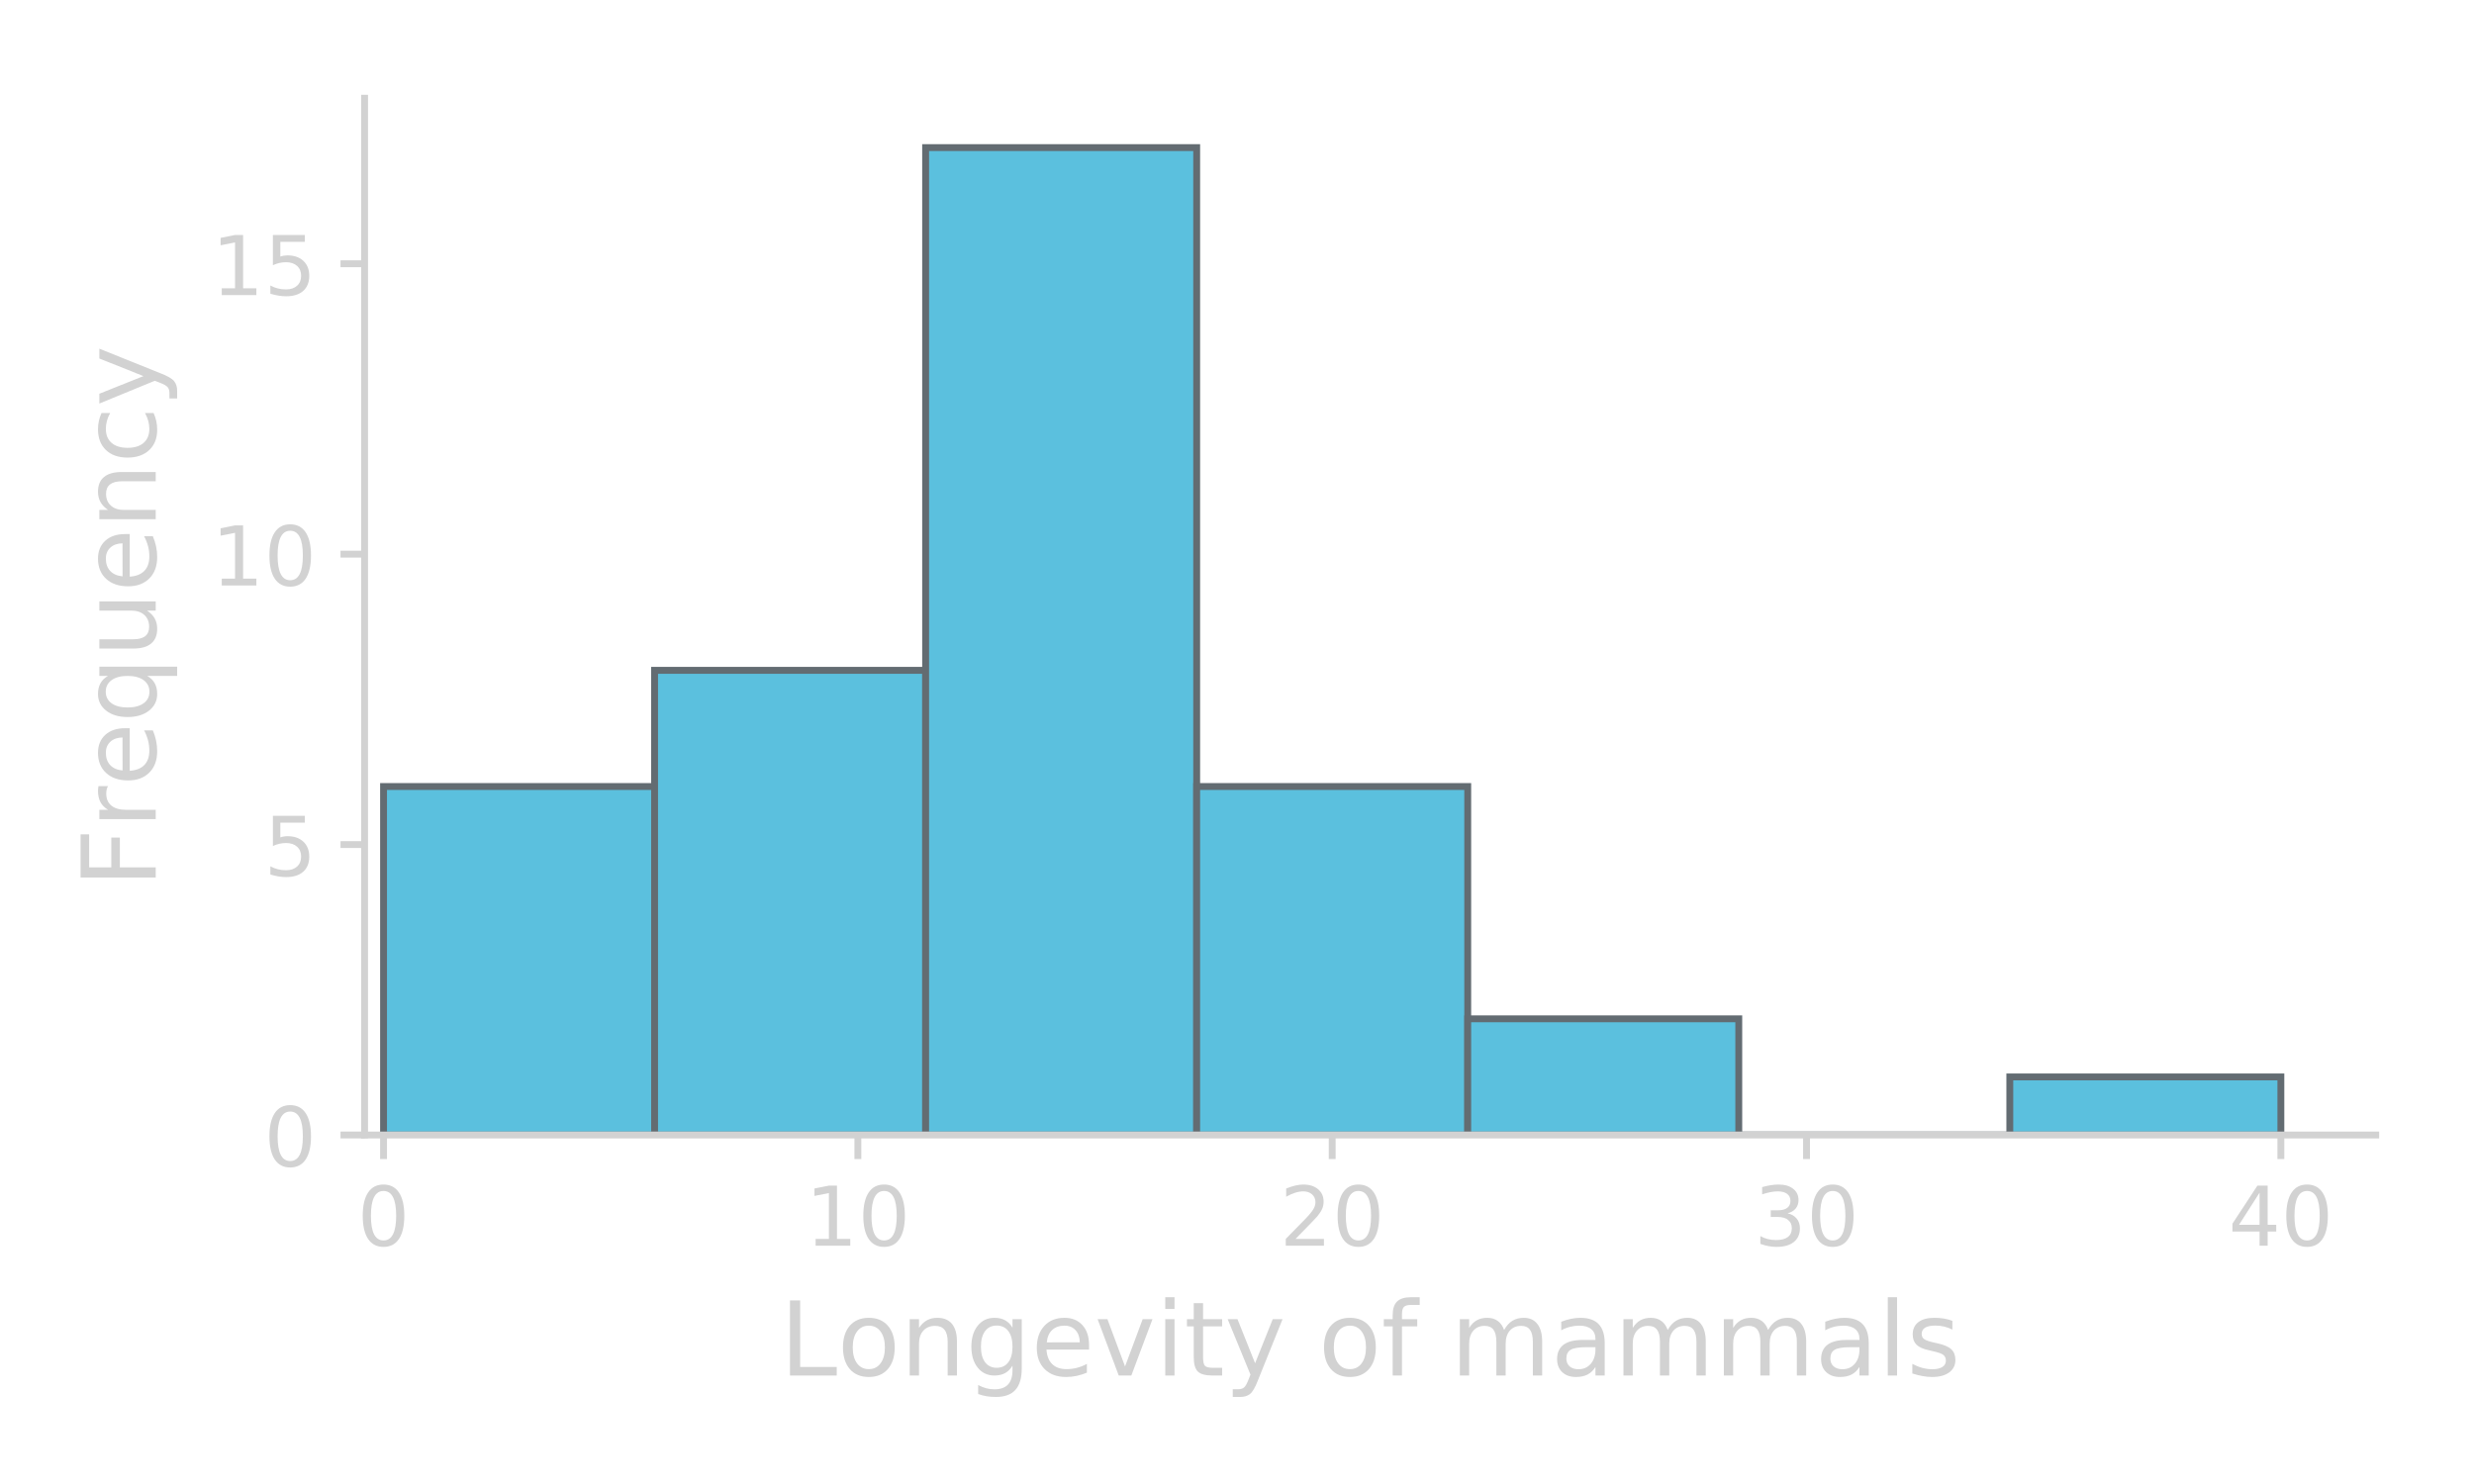
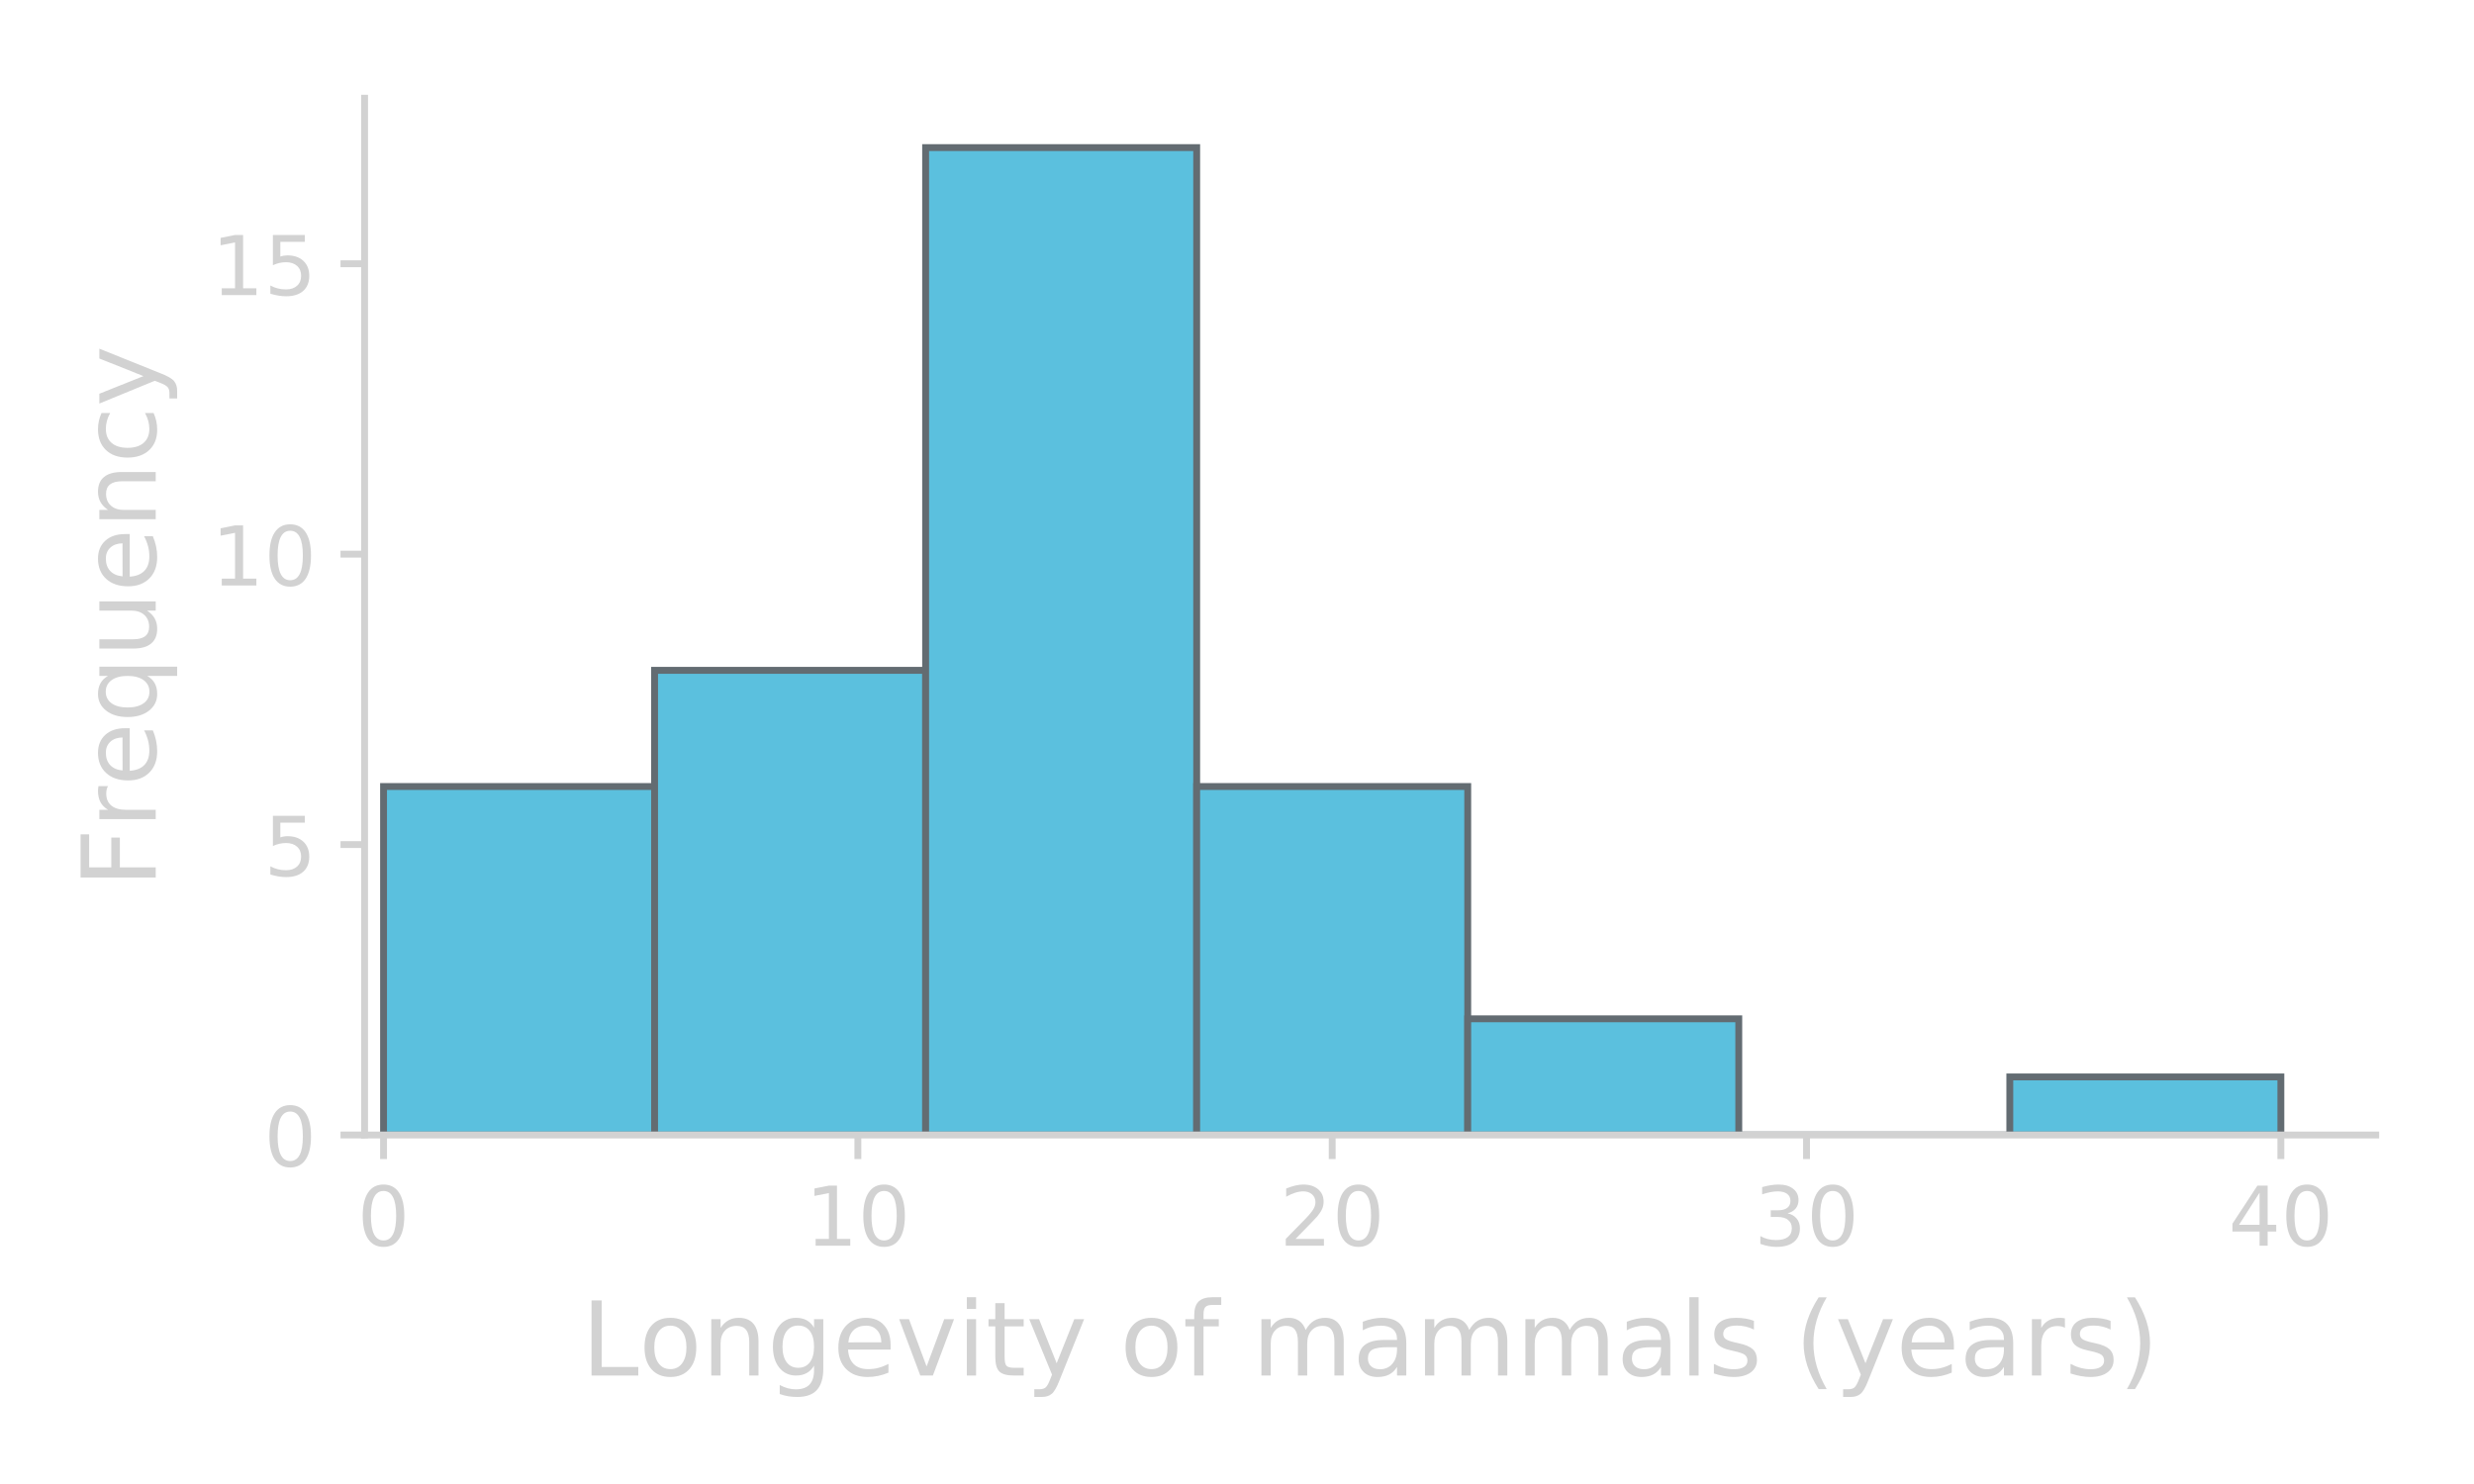
<svg xmlns="http://www.w3.org/2000/svg" xmlns:xlink="http://www.w3.org/1999/xlink" height="216pt" version="1.1" viewBox="0 0 360 216" width="360pt">
  <defs>
    <style type="text/css">
*{stroke-linecap:butt;stroke-linejoin:round;}
  </style>
  </defs>
  <g id="figure_1">
    <g id="patch_1">
      <path d="M 0 216  L 360 216  L 360 0  L 0 0  z " style="fill:none;" />
    </g>
    <g id="axes_1">
      <g id="patch_2">
        <path d="M 53.05 165.2  L 345.7 165.2  L 345.7 14.3  L 53.05 14.3  z " style="fill:none;" />
      </g>
      <g id="patch_3">
-         <path clip-path="url(#p13135079b4)" d="M 55.811 165.2  L 95.252 165.2  L 95.252 114.477  L 55.811 114.477  z " style="fill:#5bc0de;stroke:#636c72;stroke-linejoin:miter;" />
+         <path clip-path="url(#pc5e4253431)" d="M 55.811 165.2  L 95.252 165.2  L 95.252 114.477  L 55.811 114.477  z " style="fill:#5bc0de;stroke:#636c72;stroke-linejoin:miter;" />
      </g>
      <g id="patch_4">
-         <path clip-path="url(#p13135079b4)" d="M 95.252 165.2  L 134.692 165.2  L 134.692 97.57  L 95.252 97.57  z " style="fill:#5bc0de;stroke:#636c72;stroke-linejoin:miter;" />
+         <path clip-path="url(#pc5e4253431)" d="M 95.252 165.2  L 134.692 165.2  L 134.692 97.57  L 95.252 97.57  z " style="fill:#5bc0de;stroke:#636c72;stroke-linejoin:miter;" />
      </g>
      <g id="patch_5">
-         <path clip-path="url(#p13135079b4)" d="M 134.692 165.2  L 174.133 165.2  L 174.133 21.486  L 134.692 21.486  z " style="fill:#5bc0de;stroke:#636c72;stroke-linejoin:miter;" />
+         <path clip-path="url(#pc5e4253431)" d="M 134.692 165.2  L 174.133 165.2  L 174.133 21.486  L 134.692 21.486  z " style="fill:#5bc0de;stroke:#636c72;stroke-linejoin:miter;" />
      </g>
      <g id="patch_6">
-         <path clip-path="url(#p13135079b4)" d="M 174.133 165.2  L 213.574 165.2  L 213.574 114.477  L 174.133 114.477  z " style="fill:#5bc0de;stroke:#636c72;stroke-linejoin:miter;" />
+         <path clip-path="url(#pc5e4253431)" d="M 174.133 165.2  L 213.574 165.2  L 213.574 114.477  L 174.133 114.477  z " style="fill:#5bc0de;stroke:#636c72;stroke-linejoin:miter;" />
      </g>
      <g id="patch_7">
-         <path clip-path="url(#p13135079b4)" d="M 213.574 165.2  L 253.014 165.2  L 253.014 148.292  L 213.574 148.292  z " style="fill:#5bc0de;stroke:#636c72;stroke-linejoin:miter;" />
+         <path clip-path="url(#pc5e4253431)" d="M 213.574 165.2  L 253.014 165.2  L 253.014 148.292  L 213.574 148.292  z " style="fill:#5bc0de;stroke:#636c72;stroke-linejoin:miter;" />
      </g>
      <g id="patch_8">
-         <path clip-path="url(#p13135079b4)" d="M 253.014 165.2  L 292.455 165.2  L 292.455 165.2  L 253.014 165.2  z " style="fill:#5bc0de;stroke:#636c72;stroke-linejoin:miter;" />
+         <path clip-path="url(#pc5e4253431)" d="M 253.014 165.2  L 292.455 165.2  L 292.455 165.2  L 253.014 165.2  z " style="fill:#5bc0de;stroke:#636c72;stroke-linejoin:miter;" />
      </g>
      <g id="patch_9">
-         <path clip-path="url(#p13135079b4)" d="M 292.455 165.2  L 331.896 165.2  L 331.896 156.746  L 292.455 156.746  z " style="fill:#5bc0de;stroke:#636c72;stroke-linejoin:miter;" />
+         <path clip-path="url(#pc5e4253431)" d="M 292.455 165.2  L 331.896 165.2  L 331.896 156.746  L 292.455 156.746  z " style="fill:#5bc0de;stroke:#636c72;stroke-linejoin:miter;" />
      </g>
      <g id="matplotlib.axis_1">
        <g id="xtick_1">
          <g id="line2d_1">
            <defs>
-               <path d="M 0 0  L 0 3.5  " id="mc08094147d" style="stroke:#d2d2d2;" />
-             </defs>
-             <g>
-               <use style="fill:#d2d2d2;stroke:#d2d2d2;" x="55.811" xlink:href="#mc08094147d" y="165.2" />
+               <path d="M 0 0  L 0 3.5  " id="md538413328" style="stroke:#d2d2d2;" />
+             </defs>
+             <g>
+               <use style="fill:#d2d2d2;stroke:#d2d2d2;" x="55.811" xlink:href="#md538413328" y="165.2" />
            </g>
          </g>
          <g id="text_1">
            <defs>
              <path d="M 31.781 66.406  Q 24.172 66.406 20.328 58.906  Q 16.5 51.422 16.5 36.375  Q 16.5 21.391 20.328 13.891  Q 24.172 6.391 31.781 6.391  Q 39.453 6.391 43.281 13.891  Q 47.125 21.391 47.125 36.375  Q 47.125 51.422 43.281 58.906  Q 39.453 66.406 31.781 66.406  M 31.781 74.219  Q 44.047 74.219 50.516 64.516  Q 56.984 54.828 56.984 36.375  Q 56.984 17.969 50.516 8.266  Q 44.047 -1.422 31.781 -1.422  Q 19.531 -1.422 13.062 8.266  Q 6.594 17.969 6.594 36.375  Q 6.594 54.828 13.062 64.516  Q 19.531 74.219 31.781 74.219  " id="DejaVuSans-30" />
            </defs>
            <g style="fill:#d2d2d2;" transform="translate(51.99335 181.3181)scale(0.12 -0.12)">
              <use xlink:href="#DejaVuSans-30" />
            </g>
          </g>
        </g>
        <g id="xtick_2">
          <g id="line2d_2">
            <g>
-               <use style="fill:#d2d2d2;stroke:#d2d2d2;" x="124.832" xlink:href="#mc08094147d" y="165.2" />
+               <use style="fill:#d2d2d2;stroke:#d2d2d2;" x="124.832" xlink:href="#md538413328" y="165.2" />
            </g>
          </g>
          <g id="text_2">
            <defs>
              <path d="M 12.406 8.297  L 28.516 8.297  L 28.516 63.922  L 10.984 60.406  L 10.984 69.391  L 28.422 72.906  L 38.281 72.906  L 38.281 8.297  L 54.391 8.297  L 54.391 0  L 12.406 0  z " id="DejaVuSans-31" />
            </defs>
            <g style="fill:#d2d2d2;" transform="translate(117.1971 181.3181)scale(0.12 -0.12)">
              <use xlink:href="#DejaVuSans-31" />
              <use x="63.623" xlink:href="#DejaVuSans-30" />
            </g>
          </g>
        </g>
        <g id="xtick_3">
          <g id="line2d_3">
            <g>
-               <use style="fill:#d2d2d2;stroke:#d2d2d2;" x="193.853" xlink:href="#mc08094147d" y="165.2" />
+               <use style="fill:#d2d2d2;stroke:#d2d2d2;" x="193.853" xlink:href="#md538413328" y="165.2" />
            </g>
          </g>
          <g id="text_3">
            <defs>
              <path d="M 19.188 8.297  L 53.609 8.297  L 53.609 0  L 7.328 0  L 7.328 8.297  Q 12.938 14.109 22.625 23.891  Q 32.328 33.688 34.812 36.531  Q 39.547 41.844 41.422 45.531  Q 43.312 49.219 43.312 52.781  Q 43.312 58.594 39.234 62.25  Q 35.156 65.922 28.609 65.922  Q 23.969 65.922 18.812 64.312  Q 13.672 62.703 7.812 59.422  L 7.812 69.391  Q 13.766 71.781 18.938 73  Q 24.125 74.219 28.422 74.219  Q 39.75 74.219 46.484 68.547  Q 53.219 62.891 53.219 53.422  Q 53.219 48.922 51.531 44.891  Q 49.859 40.875 45.406 35.406  Q 44.188 33.984 37.641 27.219  Q 31.109 20.453 19.188 8.297  " id="DejaVuSans-32" />
            </defs>
            <g style="fill:#d2d2d2;" transform="translate(186.2183 181.3181)scale(0.12 -0.12)">
              <use xlink:href="#DejaVuSans-32" />
              <use x="63.623" xlink:href="#DejaVuSans-30" />
            </g>
          </g>
        </g>
        <g id="xtick_4">
          <g id="line2d_4">
            <g>
-               <use style="fill:#d2d2d2;stroke:#d2d2d2;" x="262.875" xlink:href="#mc08094147d" y="165.2" />
+               <use style="fill:#d2d2d2;stroke:#d2d2d2;" x="262.875" xlink:href="#md538413328" y="165.2" />
            </g>
          </g>
          <g id="text_4">
            <defs>
              <path d="M 40.578 39.312  Q 47.656 37.797 51.625 33  Q 55.609 28.219 55.609 21.188  Q 55.609 10.406 48.188 4.484  Q 40.766 -1.422 27.094 -1.422  Q 22.516 -1.422 17.656 -0.516  Q 12.797 0.391 7.625 2.203  L 7.625 11.719  Q 11.719 9.328 16.594 8.109  Q 21.484 6.891 26.812 6.891  Q 36.078 6.891 40.938 10.547  Q 45.797 14.203 45.797 21.188  Q 45.797 27.641 41.281 31.266  Q 36.766 34.906 28.719 34.906  L 20.219 34.906  L 20.219 43.016  L 29.109 43.016  Q 36.375 43.016 40.234 45.922  Q 44.094 48.828 44.094 54.297  Q 44.094 59.906 40.109 62.906  Q 36.141 65.922 28.719 65.922  Q 24.656 65.922 20.016 65.031  Q 15.375 64.156 9.812 62.312  L 9.812 71.094  Q 15.438 72.656 20.344 73.438  Q 25.25 74.219 29.594 74.219  Q 40.828 74.219 47.359 69.109  Q 53.906 64.016 53.906 55.328  Q 53.906 49.266 50.438 45.094  Q 46.969 40.922 40.578 39.312  " id="DejaVuSans-33" />
            </defs>
            <g style="fill:#d2d2d2;" transform="translate(255.2395 181.3181)scale(0.12 -0.12)">
              <use xlink:href="#DejaVuSans-33" />
              <use x="63.623" xlink:href="#DejaVuSans-30" />
            </g>
          </g>
        </g>
        <g id="xtick_5">
          <g id="line2d_5">
            <g>
-               <use style="fill:#d2d2d2;stroke:#d2d2d2;" x="331.896" xlink:href="#mc08094147d" y="165.2" />
+               <use style="fill:#d2d2d2;stroke:#d2d2d2;" x="331.896" xlink:href="#md538413328" y="165.2" />
            </g>
          </g>
          <g id="text_5">
            <defs>
              <path d="M 37.797 64.312  L 12.891 25.391  L 37.797 25.391  z M 35.203 72.906  L 47.609 72.906  L 47.609 25.391  L 58.016 25.391  L 58.016 17.188  L 47.609 17.188  L 47.609 0  L 37.797 0  L 37.797 17.188  L 4.891 17.188  L 4.891 26.703  z " id="DejaVuSans-34" />
            </defs>
            <g style="fill:#d2d2d2;" transform="translate(324.2608 181.3181)scale(0.12 -0.12)">
              <use xlink:href="#DejaVuSans-34" />
              <use x="63.623" xlink:href="#DejaVuSans-30" />
            </g>
          </g>
        </g>
        <g id="text_6">
          <defs>
            <path d="M 9.812 72.906  L 19.672 72.906  L 19.672 8.297  L 55.172 8.297  L 55.172 0  L 9.812 0  z " id="DejaVuSans-4c" />
            <path d="M 30.609 48.391  Q 23.391 48.391 19.188 42.75  Q 14.984 37.109 14.984 27.297  Q 14.984 17.484 19.156 11.844  Q 23.344 6.203 30.609 6.203  Q 37.797 6.203 41.984 11.859  Q 46.188 17.531 46.188 27.297  Q 46.188 37.016 41.984 42.703  Q 37.797 48.391 30.609 48.391  M 30.609 56  Q 42.328 56 49.016 48.375  Q 55.719 40.766 55.719 27.297  Q 55.719 13.875 49.016 6.219  Q 42.328 -1.422 30.609 -1.422  Q 18.844 -1.422 12.172 6.219  Q 5.516 13.875 5.516 27.297  Q 5.516 40.766 12.172 48.375  Q 18.844 56 30.609 56  " id="DejaVuSans-6f" />
            <path d="M 54.891 33.016  L 54.891 0  L 45.906 0  L 45.906 32.719  Q 45.906 40.484 42.875 44.328  Q 39.844 48.188 33.797 48.188  Q 26.516 48.188 22.312 43.547  Q 18.109 38.922 18.109 30.906  L 18.109 0  L 9.078 0  L 9.078 54.688  L 18.109 54.688  L 18.109 46.188  Q 21.344 51.125 25.703 53.562  Q 30.078 56 35.797 56  Q 45.219 56 50.047 50.172  Q 54.891 44.344 54.891 33.016  " id="DejaVuSans-6e" />
            <path d="M 45.406 27.984  Q 45.406 37.75 41.375 43.109  Q 37.359 48.484 30.078 48.484  Q 22.859 48.484 18.828 43.109  Q 14.797 37.75 14.797 27.984  Q 14.797 18.266 18.828 12.891  Q 22.859 7.516 30.078 7.516  Q 37.359 7.516 41.375 12.891  Q 45.406 18.266 45.406 27.984  M 54.391 6.781  Q 54.391 -7.172 48.188 -13.984  Q 42 -20.797 29.203 -20.797  Q 24.469 -20.797 20.266 -20.094  Q 16.062 -19.391 12.109 -17.922  L 12.109 -9.188  Q 16.062 -11.328 19.922 -12.344  Q 23.781 -13.375 27.781 -13.375  Q 36.625 -13.375 41.016 -8.766  Q 45.406 -4.156 45.406 5.172  L 45.406 9.625  Q 42.625 4.781 38.281 2.391  Q 33.938 0 27.875 0  Q 17.828 0 11.672 7.656  Q 5.516 15.328 5.516 27.984  Q 5.516 40.672 11.672 48.328  Q 17.828 56 27.875 56  Q 33.938 56 38.281 53.609  Q 42.625 51.219 45.406 46.391  L 45.406 54.688  L 54.391 54.688  z " id="DejaVuSans-67" />
            <path d="M 56.203 29.594  L 56.203 25.203  L 14.891 25.203  Q 15.484 15.922 20.484 11.062  Q 25.484 6.203 34.422 6.203  Q 39.594 6.203 44.453 7.469  Q 49.312 8.734 54.109 11.281  L 54.109 2.781  Q 49.266 0.734 44.188 -0.344  Q 39.109 -1.422 33.891 -1.422  Q 20.797 -1.422 13.156 6.188  Q 5.516 13.812 5.516 26.812  Q 5.516 40.234 12.766 48.109  Q 20.016 56 32.328 56  Q 43.359 56 49.781 48.891  Q 56.203 41.797 56.203 29.594  M 47.219 32.234  Q 47.125 39.594 43.094 43.984  Q 39.062 48.391 32.422 48.391  Q 24.906 48.391 20.391 44.141  Q 15.875 39.891 15.188 32.172  z " id="DejaVuSans-65" />
            <path d="M 2.984 54.688  L 12.5 54.688  L 29.594 8.797  L 46.688 54.688  L 56.203 54.688  L 35.688 0  L 23.484 0  z " id="DejaVuSans-76" />
            <path d="M 9.422 54.688  L 18.406 54.688  L 18.406 0  L 9.422 0  z M 9.422 75.984  L 18.406 75.984  L 18.406 64.594  L 9.422 64.594  z " id="DejaVuSans-69" />
            <path d="M 18.312 70.219  L 18.312 54.688  L 36.812 54.688  L 36.812 47.703  L 18.312 47.703  L 18.312 18.016  Q 18.312 11.328 20.141 9.422  Q 21.969 7.516 27.594 7.516  L 36.812 7.516  L 36.812 0  L 27.594 0  Q 17.188 0 13.234 3.875  Q 9.281 7.766 9.281 18.016  L 9.281 47.703  L 2.688 47.703  L 2.688 54.688  L 9.281 54.688  L 9.281 70.219  z " id="DejaVuSans-74" />
            <path d="M 32.172 -5.078  Q 28.375 -14.844 24.75 -17.812  Q 21.141 -20.797 15.094 -20.797  L 7.906 -20.797  L 7.906 -13.281  L 13.188 -13.281  Q 16.891 -13.281 18.938 -11.516  Q 21 -9.766 23.484 -3.219  L 25.094 0.875  L 2.984 54.688  L 12.5 54.688  L 29.594 11.922  L 46.688 54.688  L 56.203 54.688  z " id="DejaVuSans-79" />
            <path id="DejaVuSans-20" />
            <path d="M 37.109 75.984  L 37.109 68.5  L 28.516 68.5  Q 23.688 68.5 21.797 66.547  Q 19.922 64.594 19.922 59.516  L 19.922 54.688  L 34.719 54.688  L 34.719 47.703  L 19.922 47.703  L 19.922 0  L 10.891 0  L 10.891 47.703  L 2.297 47.703  L 2.297 54.688  L 10.891 54.688  L 10.891 58.5  Q 10.891 67.625 15.141 71.797  Q 19.391 75.984 28.609 75.984  z " id="DejaVuSans-66" />
            <path d="M 52 44.188  Q 55.375 50.25 60.062 53.125  Q 64.75 56 71.094 56  Q 79.641 56 84.281 50.016  Q 88.922 44.047 88.922 33.016  L 88.922 0  L 79.891 0  L 79.891 32.719  Q 79.891 40.578 77.094 44.375  Q 74.312 48.188 68.609 48.188  Q 61.625 48.188 57.562 43.547  Q 53.516 38.922 53.516 30.906  L 53.516 0  L 44.484 0  L 44.484 32.719  Q 44.484 40.625 41.703 44.406  Q 38.922 48.188 33.109 48.188  Q 26.219 48.188 22.156 43.531  Q 18.109 38.875 18.109 30.906  L 18.109 0  L 9.078 0  L 9.078 54.688  L 18.109 54.688  L 18.109 46.188  Q 21.188 51.219 25.484 53.609  Q 29.781 56 35.688 56  Q 41.656 56 45.828 52.969  Q 50 49.953 52 44.188  " id="DejaVuSans-6d" />
            <path d="M 34.281 27.484  Q 23.391 27.484 19.188 25  Q 14.984 22.516 14.984 16.5  Q 14.984 11.719 18.141 8.906  Q 21.297 6.109 26.703 6.109  Q 34.188 6.109 38.703 11.406  Q 43.219 16.703 43.219 25.484  L 43.219 27.484  z M 52.203 31.203  L 52.203 0  L 43.219 0  L 43.219 8.297  Q 40.141 3.328 35.547 0.953  Q 30.953 -1.422 24.312 -1.422  Q 15.922 -1.422 10.953 3.297  Q 6 8.016 6 15.922  Q 6 25.141 12.172 29.828  Q 18.359 34.516 30.609 34.516  L 43.219 34.516  L 43.219 35.406  Q 43.219 41.609 39.141 45  Q 35.062 48.391 27.688 48.391  Q 23 48.391 18.547 47.266  Q 14.109 46.141 10.016 43.891  L 10.016 52.203  Q 14.938 54.109 19.578 55.047  Q 24.219 56 28.609 56  Q 40.484 56 46.344 49.844  Q 52.203 43.703 52.203 31.203  " id="DejaVuSans-61" />
            <path d="M 9.422 75.984  L 18.406 75.984  L 18.406 0  L 9.422 0  z " id="DejaVuSans-6c" />
            <path d="M 44.281 53.078  L 44.281 44.578  Q 40.484 46.531 36.375 47.5  Q 32.281 48.484 27.875 48.484  Q 21.188 48.484 17.844 46.438  Q 14.5 44.391 14.5 40.281  Q 14.5 37.156 16.891 35.375  Q 19.281 33.594 26.516 31.984  L 29.594 31.297  Q 39.156 29.25 43.188 25.516  Q 47.219 21.781 47.219 15.094  Q 47.219 7.469 41.188 3.016  Q 35.156 -1.422 24.609 -1.422  Q 20.219 -1.422 15.453 -0.562  Q 10.688 0.297 5.422 2  L 5.422 11.281  Q 10.406 8.688 15.234 7.391  Q 20.062 6.109 24.812 6.109  Q 31.156 6.109 34.562 8.281  Q 37.984 10.453 37.984 14.406  Q 37.984 18.062 35.516 20.016  Q 33.062 21.969 24.703 23.781  L 21.578 24.516  Q 13.234 26.266 9.516 29.906  Q 5.812 33.547 5.812 39.891  Q 5.812 47.609 11.281 51.797  Q 16.75 56 26.812 56  Q 31.781 56 36.172 55.266  Q 40.578 54.547 44.281 53.078  " id="DejaVuSans-73" />
+             <path d="M 31 75.875  Q 24.469 64.656 21.281 53.656  Q 18.109 42.672 18.109 31.391  Q 18.109 20.125 21.312 9.062  Q 24.516 -2 31 -13.188  L 23.188 -13.188  Q 15.875 -1.703 12.234 9.375  Q 8.594 20.453 8.594 31.391  Q 8.594 42.281 12.203 53.312  Q 15.828 64.359 23.188 75.875  z " id="DejaVuSans-28" />
+             <path d="M 41.109 46.297  Q 39.594 47.172 37.812 47.578  Q 36.031 48 33.891 48  Q 26.266 48 22.188 43.047  Q 18.109 38.094 18.109 28.812  L 18.109 0  L 9.078 0  L 9.078 54.688  L 18.109 54.688  L 18.109 46.188  Q 20.953 51.172 25.484 53.578  Q 30.031 56 36.531 56  Q 37.453 56 38.578 55.875  Q 39.703 55.766 41.062 55.516  z " id="DejaVuSans-72" />
+             <path d="M 8.016 75.875  L 15.828 75.875  Q 23.141 64.359 26.781 53.312  Q 30.422 42.281 30.422 31.391  Q 30.422 20.453 26.781 9.375  Q 23.141 -1.703 15.828 -13.188  L 8.016 -13.188  Q 14.5 -2 17.703 9.062  Q 20.906 20.125 20.906 31.391  Q 20.906 42.672 17.703 53.656  Q 14.5 64.656 8.016 75.875  " id="DejaVuSans-29" />
          </defs>
-           <g style="fill:#d2d2d2;" transform="translate(113.4813 200.2114)scale(0.15 -0.15)">
+           <g style="fill:#d2d2d2;" transform="translate(84.60508 200.2114)scale(0.15 -0.15)">
            <use xlink:href="#DejaVuSans-4c" />
            <use x="55.697" xlink:href="#DejaVuSans-6f" />
            <use x="116.879" xlink:href="#DejaVuSans-6e" />
            <use x="180.258" xlink:href="#DejaVuSans-67" />
            <use x="243.734" xlink:href="#DejaVuSans-65" />
            <use x="305.258" xlink:href="#DejaVuSans-76" />
            <use x="364.438" xlink:href="#DejaVuSans-69" />
            <use x="392.221" xlink:href="#DejaVuSans-74" />
            <use x="431.43" xlink:href="#DejaVuSans-79" />
            <use x="490.609" xlink:href="#DejaVuSans-20" />
            <use x="522.396" xlink:href="#DejaVuSans-6f" />
            <use x="583.578" xlink:href="#DejaVuSans-66" />
            <use x="618.783" xlink:href="#DejaVuSans-20" />
            <use x="650.57" xlink:href="#DejaVuSans-6d" />
            <use x="747.982" xlink:href="#DejaVuSans-61" />
            <use x="809.262" xlink:href="#DejaVuSans-6d" />
            <use x="906.674" xlink:href="#DejaVuSans-6d" />
            <use x="1004.086" xlink:href="#DejaVuSans-61" />
            <use x="1065.365" xlink:href="#DejaVuSans-6c" />
            <use x="1093.148" xlink:href="#DejaVuSans-73" />
+             <use x="1145.248" xlink:href="#DejaVuSans-20" />
+             <use x="1177.035" xlink:href="#DejaVuSans-28" />
+             <use x="1216.049" xlink:href="#DejaVuSans-79" />
+             <use x="1275.229" xlink:href="#DejaVuSans-65" />
+             <use x="1336.752" xlink:href="#DejaVuSans-61" />
+             <use x="1398.031" xlink:href="#DejaVuSans-72" />
+             <use x="1439.145" xlink:href="#DejaVuSans-73" />
+             <use x="1491.244" xlink:href="#DejaVuSans-29" />
          </g>
        </g>
      </g>
      <g id="matplotlib.axis_2">
        <g id="ytick_1">
          <g id="line2d_6">
            <defs>
-               <path d="M 0 0  L -3.5 0  " id="m1f11eb13d3" style="stroke:#d2d2d2;" />
-             </defs>
-             <g>
-               <use style="fill:#d2d2d2;stroke:#d2d2d2;" x="53.05" xlink:href="#m1f11eb13d3" y="165.2" />
+               <path d="M 0 0  L -3.5 0  " id="m1f2c490c7d" style="stroke:#d2d2d2;" />
+             </defs>
+             <g>
+               <use style="fill:#d2d2d2;stroke:#d2d2d2;" x="53.05" xlink:href="#m1f2c490c7d" y="165.2" />
            </g>
          </g>
          <g id="text_7">
            <g style="fill:#d2d2d2;" transform="translate(38.415 169.7591)scale(0.12 -0.12)">
              <use xlink:href="#DejaVuSans-30" />
            </g>
          </g>
        </g>
        <g id="ytick_2">
          <g id="line2d_7">
            <g>
-               <use style="fill:#d2d2d2;stroke:#d2d2d2;" x="53.05" xlink:href="#m1f11eb13d3" y="122.931" />
+               <use style="fill:#d2d2d2;stroke:#d2d2d2;" x="53.05" xlink:href="#m1f2c490c7d" y="122.931" />
            </g>
          </g>
          <g id="text_8">
            <defs>
              <path d="M 10.797 72.906  L 49.516 72.906  L 49.516 64.594  L 19.828 64.594  L 19.828 46.734  Q 21.969 47.469 24.109 47.828  Q 26.266 48.188 28.422 48.188  Q 40.625 48.188 47.75 41.5  Q 54.891 34.812 54.891 23.391  Q 54.891 11.625 47.562 5.094  Q 40.234 -1.422 26.906 -1.422  Q 22.312 -1.422 17.547 -0.641  Q 12.797 0.141 7.719 1.703  L 7.719 11.625  Q 12.109 9.234 16.797 8.062  Q 21.484 6.891 26.703 6.891  Q 35.156 6.891 40.078 11.328  Q 45.016 15.766 45.016 23.391  Q 45.016 31 40.078 35.438  Q 35.156 39.891 26.703 39.891  Q 22.75 39.891 18.812 39.016  Q 14.891 38.141 10.797 36.281  z " id="DejaVuSans-35" />
            </defs>
            <g style="fill:#d2d2d2;" transform="translate(38.415 127.4902)scale(0.12 -0.12)">
              <use xlink:href="#DejaVuSans-35" />
            </g>
          </g>
        </g>
        <g id="ytick_3">
          <g id="line2d_8">
            <g>
-               <use style="fill:#d2d2d2;stroke:#d2d2d2;" x="53.05" xlink:href="#m1f11eb13d3" y="80.662" />
+               <use style="fill:#d2d2d2;stroke:#d2d2d2;" x="53.05" xlink:href="#m1f2c490c7d" y="80.662" />
            </g>
          </g>
          <g id="text_9">
            <g style="fill:#d2d2d2;" transform="translate(30.78 85.22125)scale(0.12 -0.12)">
              <use xlink:href="#DejaVuSans-31" />
              <use x="63.623" xlink:href="#DejaVuSans-30" />
            </g>
          </g>
        </g>
        <g id="ytick_4">
          <g id="line2d_9">
            <g>
-               <use style="fill:#d2d2d2;stroke:#d2d2d2;" x="53.05" xlink:href="#m1f11eb13d3" y="38.393" />
+               <use style="fill:#d2d2d2;stroke:#d2d2d2;" x="53.05" xlink:href="#m1f2c490c7d" y="38.393" />
            </g>
          </g>
          <g id="text_10">
            <g style="fill:#d2d2d2;" transform="translate(30.78 42.95234)scale(0.12 -0.12)">
              <use xlink:href="#DejaVuSans-31" />
              <use x="63.623" xlink:href="#DejaVuSans-35" />
            </g>
          </g>
        </g>
        <g id="text_11">
          <defs>
            <path d="M 9.812 72.906  L 51.703 72.906  L 51.703 64.594  L 19.672 64.594  L 19.672 43.109  L 48.578 43.109  L 48.578 34.812  L 19.672 34.812  L 19.672 0  L 9.812 0  z " id="DejaVuSans-46" />
-             <path d="M 41.109 46.297  Q 39.594 47.172 37.812 47.578  Q 36.031 48 33.891 48  Q 26.266 48 22.188 43.047  Q 18.109 38.094 18.109 28.812  L 18.109 0  L 9.078 0  L 9.078 54.688  L 18.109 54.688  L 18.109 46.188  Q 20.953 51.172 25.484 53.578  Q 30.031 56 36.531 56  Q 37.453 56 38.578 55.875  Q 39.703 55.766 41.062 55.516  z " id="DejaVuSans-72" />
            <path d="M 14.797 27.297  Q 14.797 17.391 18.875 11.75  Q 22.953 6.109 30.078 6.109  Q 37.203 6.109 41.297 11.75  Q 45.406 17.391 45.406 27.297  Q 45.406 37.203 41.297 42.844  Q 37.203 48.484 30.078 48.484  Q 22.953 48.484 18.875 42.844  Q 14.797 37.203 14.797 27.297  M 45.406 8.203  Q 42.578 3.328 38.25 0.953  Q 33.938 -1.422 27.875 -1.422  Q 17.969 -1.422 11.734 6.484  Q 5.516 14.406 5.516 27.297  Q 5.516 40.188 11.734 48.094  Q 17.969 56 27.875 56  Q 33.938 56 38.25 53.625  Q 42.578 51.266 45.406 46.391  L 45.406 54.688  L 54.391 54.688  L 54.391 -20.797  L 45.406 -20.797  z " id="DejaVuSans-71" />
            <path d="M 8.5 21.578  L 8.5 54.688  L 17.484 54.688  L 17.484 21.922  Q 17.484 14.156 20.5 10.266  Q 23.531 6.391 29.594 6.391  Q 36.859 6.391 41.078 11.031  Q 45.312 15.672 45.312 23.688  L 45.312 54.688  L 54.297 54.688  L 54.297 0  L 45.312 0  L 45.312 8.406  Q 42.047 3.422 37.719 1  Q 33.406 -1.422 27.688 -1.422  Q 18.266 -1.422 13.375 4.438  Q 8.5 10.297 8.5 21.578  M 31.109 56  z " id="DejaVuSans-75" />
            <path d="M 48.781 52.594  L 48.781 44.188  Q 44.969 46.297 41.141 47.344  Q 37.312 48.391 33.406 48.391  Q 24.656 48.391 19.812 42.844  Q 14.984 37.312 14.984 27.297  Q 14.984 17.281 19.812 11.734  Q 24.656 6.203 33.406 6.203  Q 37.312 6.203 41.141 7.25  Q 44.969 8.297 48.781 10.406  L 48.781 2.094  Q 45.016 0.344 40.984 -0.531  Q 36.969 -1.422 32.422 -1.422  Q 20.062 -1.422 12.781 6.344  Q 5.516 14.109 5.516 27.297  Q 5.516 40.672 12.859 48.328  Q 20.219 56 33.016 56  Q 37.156 56 41.109 55.141  Q 45.062 54.297 48.781 52.594  " id="DejaVuSans-63" />
          </defs>
          <g style="fill:#d2d2d2;" transform="translate(22.66047 129.1965)rotate(-90)scale(0.15 -0.15)">
            <use xlink:href="#DejaVuSans-46" />
            <use x="57.41" xlink:href="#DejaVuSans-72" />
            <use x="98.492" xlink:href="#DejaVuSans-65" />
            <use x="160.016" xlink:href="#DejaVuSans-71" />
            <use x="223.492" xlink:href="#DejaVuSans-75" />
            <use x="286.871" xlink:href="#DejaVuSans-65" />
            <use x="348.395" xlink:href="#DejaVuSans-6e" />
            <use x="411.773" xlink:href="#DejaVuSans-63" />
            <use x="466.754" xlink:href="#DejaVuSans-79" />
          </g>
        </g>
      </g>
      <g id="patch_10">
        <path d="M 53.05 165.2  L 53.05 14.3  " style="fill:none;stroke:#d2d2d2;stroke-linecap:square;stroke-linejoin:miter;" />
      </g>
      <g id="patch_11">
        <path d="M 53.05 165.2  L 345.7 165.2  " style="fill:none;stroke:#d2d2d2;stroke-linecap:square;stroke-linejoin:miter;" />
      </g>
    </g>
  </g>
  <defs>
-     <clipPath id="p13135079b4">
+     <clipPath id="pc5e4253431">
      <rect height="150.9" width="292.65" x="53.05" y="14.3" />
    </clipPath>
  </defs>
</svg>
